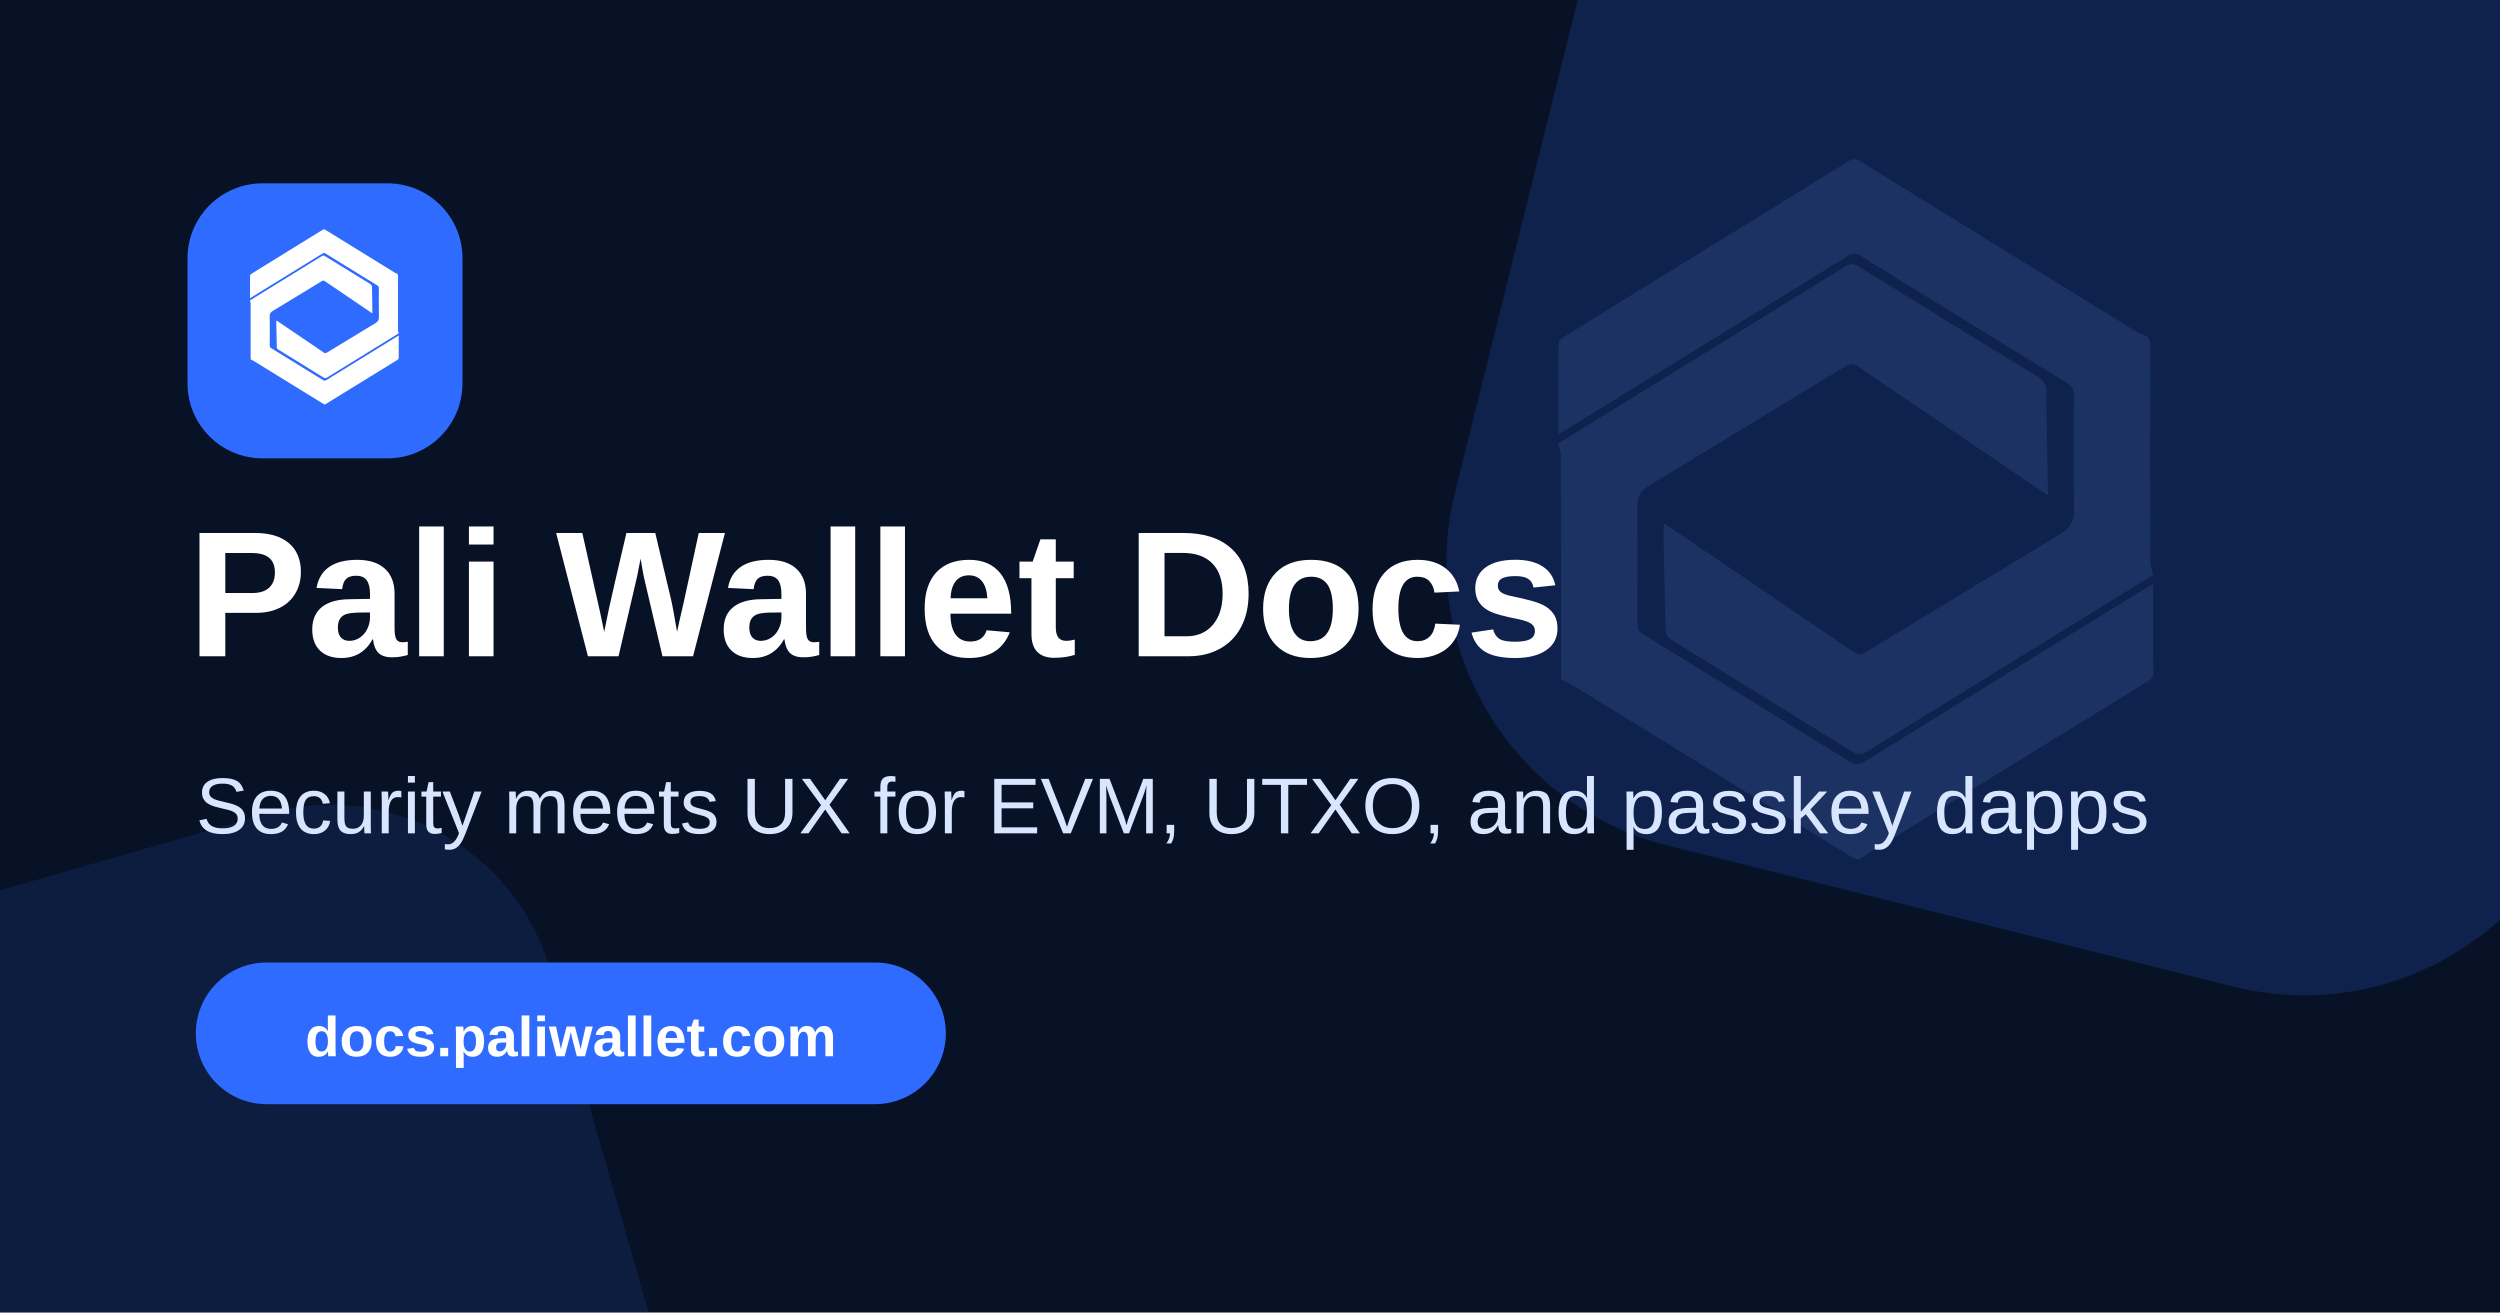
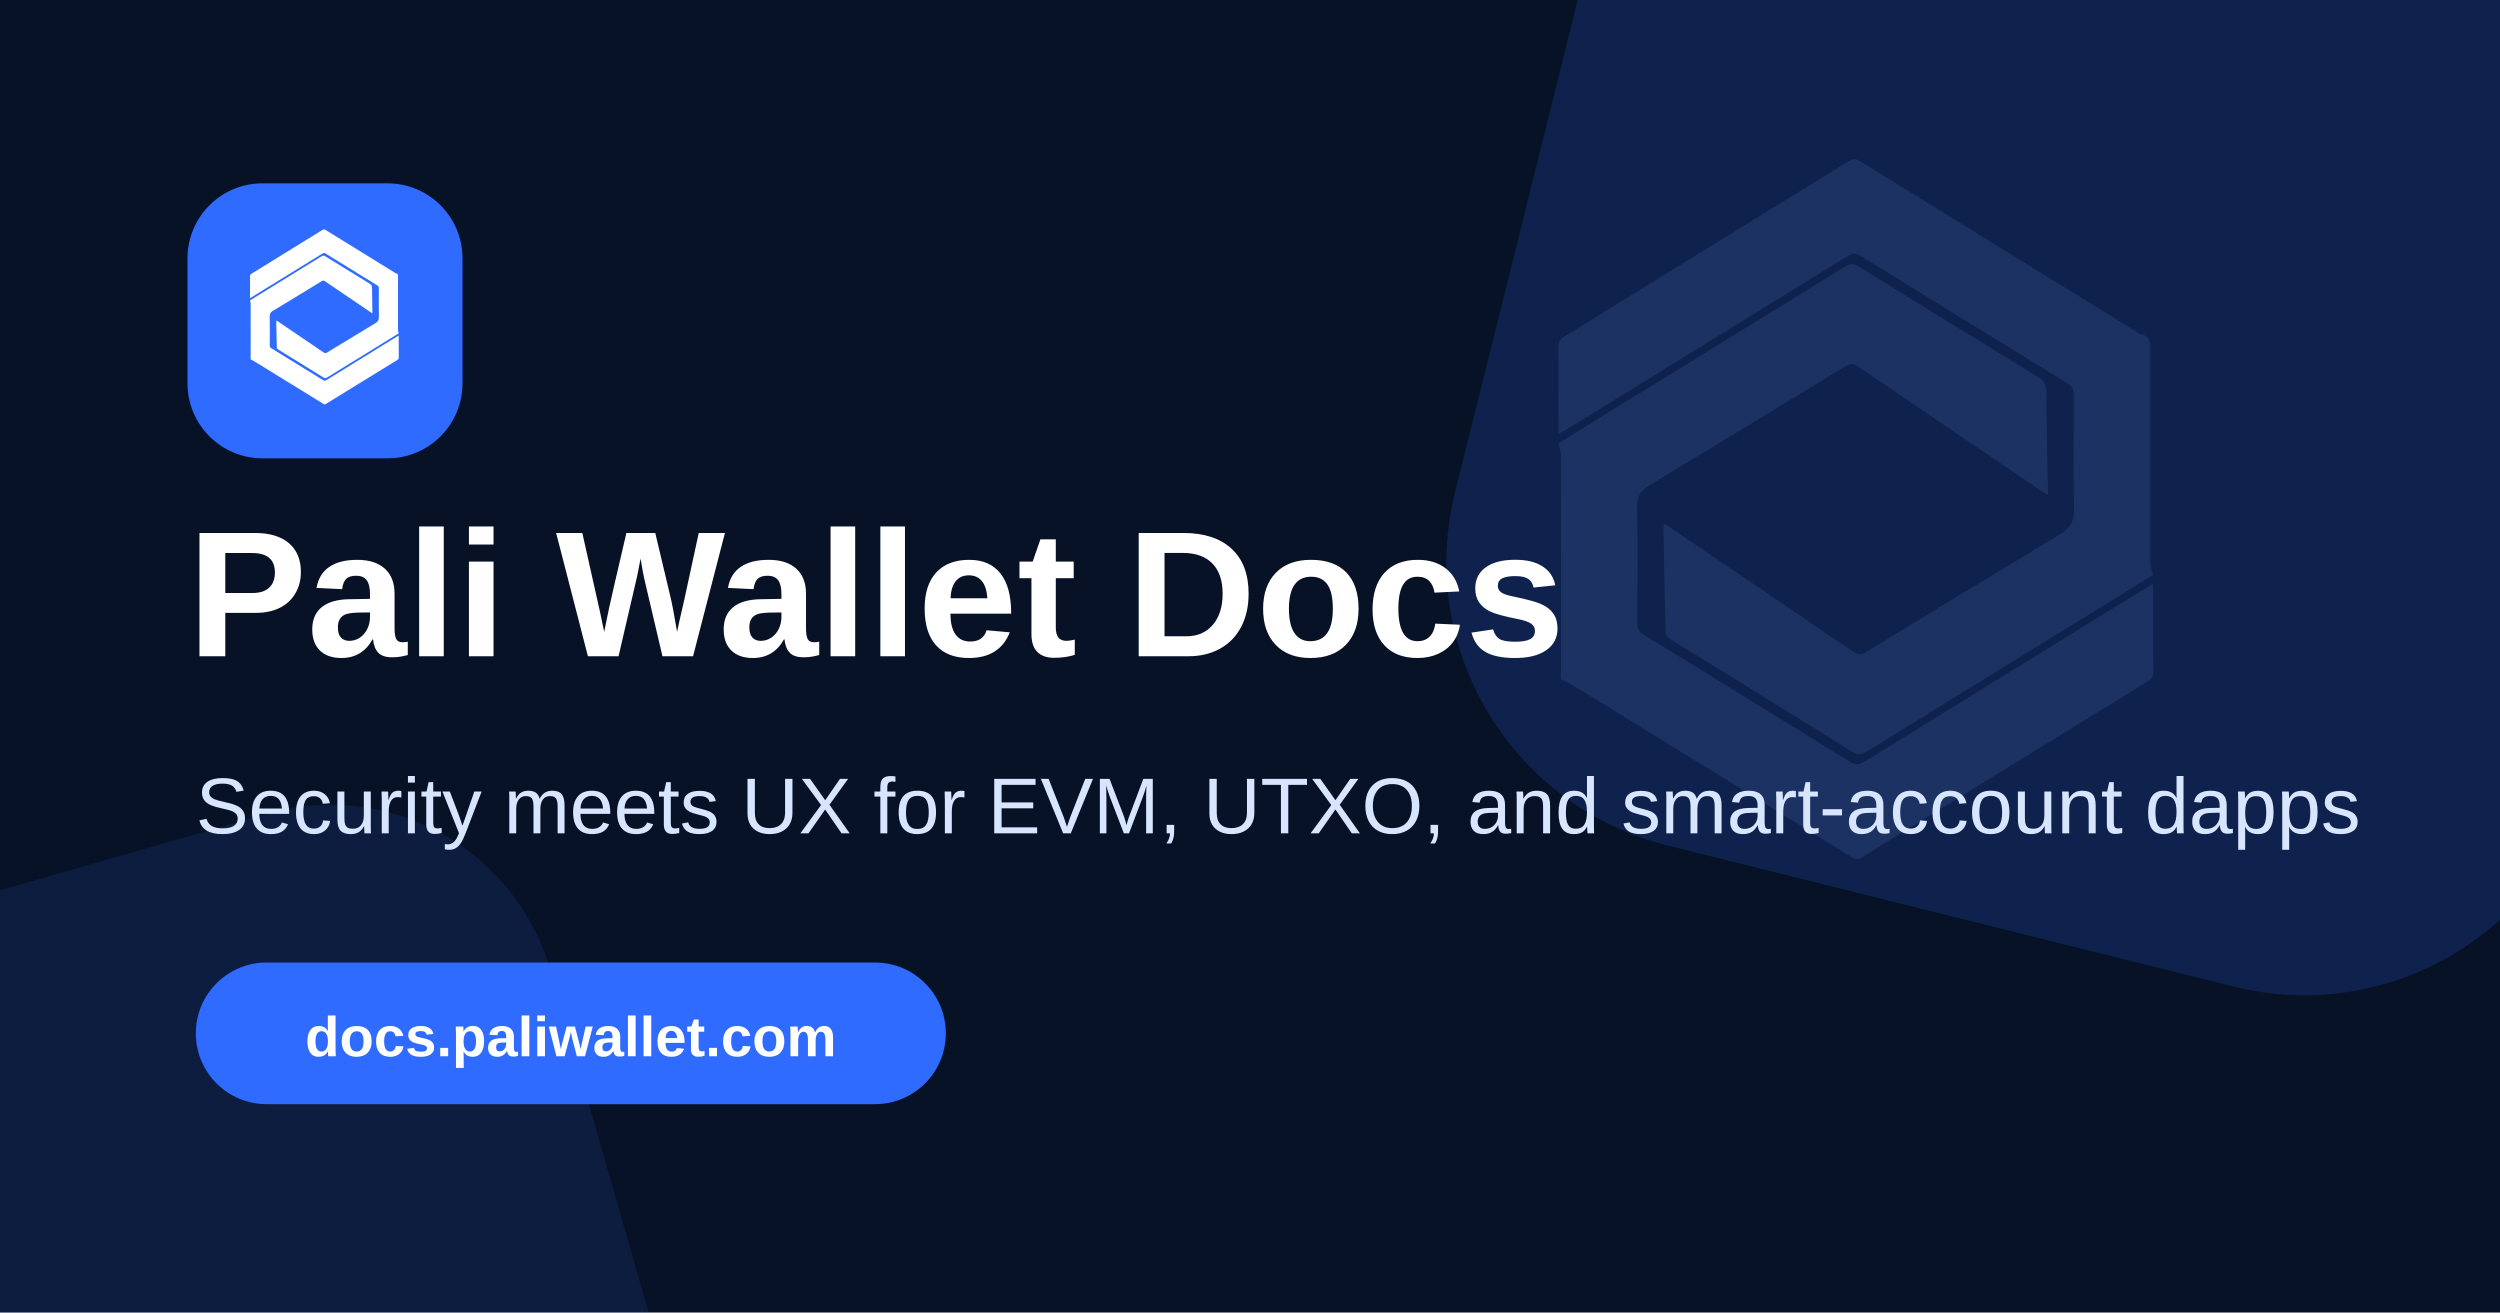
<svg xmlns="http://www.w3.org/2000/svg" viewBox="0 0 1200 630">
  <rect width="1200" height="630" fill="#071226" />
  <rect x="724" y="-112" width="560" height="560" rx="140" fill="#2F6BFF" opacity=".18" transform="rotate(14 1004 168)" />
  <rect x="-120" y="410" width="420" height="420" rx="110" fill="#2F6BFF" opacity=".12" transform="rotate(-16 90 620)" />
  <g transform="translate(748 68) scale(16.8)" fill="#7EA6FF" opacity=".12">
    <path d="M0.076 15.357C0.076 15.286 0.076 15.205 0.076 15.124C0.076 13.065 0.077 11.005 0.073 8.946C0.073 8.851 0.031 8.756 0 8.621C0.254 8.464 0.55 8.278 0.848 8.095C3.296 6.587 5.745 5.081 8.19 3.568C8.34 3.475 8.441 3.478 8.592 3.572C10.289 4.626 11.989 5.674 13.695 6.714C13.878 6.825 13.945 6.941 13.945 7.157C13.948 8.061 13.971 8.966 13.987 9.871C13.988 9.936 13.987 10.001 13.987 10.096C13.902 10.043 13.841 10.008 13.783 9.968C12.039 8.786 10.295 7.605 8.553 6.418C8.432 6.335 8.347 6.33 8.22 6.407C6.344 7.552 4.466 8.69 2.587 9.83C2.37 9.962 2.249 10.124 2.253 10.413C2.27 11.527 2.263 12.641 2.257 13.755C2.256 13.906 2.293 13.996 2.428 14.079C4.399 15.287 6.368 16.5 8.332 17.719C8.492 17.819 8.6 17.805 8.752 17.711C11.429 16.055 14.108 14.405 16.787 12.754C16.847 12.717 16.91 12.686 16.997 12.639C16.997 13.063 16.997 13.46 16.997 13.855C16.997 14.288 16.993 14.72 17 15.152C17.002 15.274 16.966 15.344 16.861 15.409C14.434 16.899 12.009 18.393 9.584 19.887C9.279 20.075 8.971 20.259 8.67 20.454C8.572 20.517 8.5 20.514 8.402 20.454C5.775 18.832 3.147 17.214 0.519 15.597C0.384 15.514 0.241 15.447 0.075 15.358L0.076 15.357Z" />
    <path d="M0.001 8.357C0.001 7.467 -0.003 6.616 0.007 5.765C0.008 5.702 0.089 5.62 0.152 5.581C1.523 4.73 2.897 3.883 4.271 3.037C5.611 2.211 6.952 1.388 8.29 0.557C8.414 0.48 8.5 0.482 8.625 0.559C11.267 2.194 13.913 3.823 16.559 5.454C16.587 5.471 16.614 5.498 16.644 5.503C16.929 5.549 16.916 5.755 16.916 5.98C16.91 8 16.911 10.021 16.916 12.041C16.916 12.141 16.965 12.241 17 12.376C16.697 12.563 16.348 12.779 15.999 12.994C13.602 14.472 11.203 15.947 8.809 17.429C8.652 17.526 8.546 17.523 8.389 17.425C6.664 16.351 4.932 15.289 3.206 14.218C3.14 14.177 3.067 14.083 3.065 14.012C3.037 13.033 3.021 12.053 3.003 11.073C3.002 11.03 3.013 10.985 3.022 10.915C3.1 10.964 3.161 10.999 3.219 11.039C4.958 12.218 6.698 13.395 8.434 14.579C8.565 14.668 8.653 14.667 8.786 14.585C10.633 13.457 12.483 12.333 14.336 11.215C14.61 11.05 14.742 10.858 14.734 10.506C14.708 9.419 14.722 8.331 14.727 7.243C14.728 7.086 14.69 6.991 14.55 6.905C12.574 5.695 10.601 4.48 8.631 3.26C8.497 3.177 8.406 3.182 8.276 3.263C5.593 4.921 2.907 6.575 0.221 8.23C0.16 8.267 0.098 8.301 0.001 8.357Z" />
  </g>
  <rect x="90" y="88" width="132" height="132" rx="36" fill="#2F6BFF" />
  <g transform="translate(120 108) scale(4.2)" fill="#fff">
    <path d="M0.076 15.357C0.076 15.286 0.076 15.205 0.076 15.124C0.076 13.065 0.077 11.005 0.073 8.946C0.073 8.851 0.031 8.756 0 8.621C0.254 8.464 0.55 8.278 0.848 8.095C3.296 6.587 5.745 5.081 8.19 3.568C8.34 3.475 8.441 3.478 8.592 3.572C10.289 4.626 11.989 5.674 13.695 6.714C13.878 6.825 13.945 6.941 13.945 7.157C13.948 8.061 13.971 8.966 13.987 9.871C13.988 9.936 13.987 10.001 13.987 10.096C13.902 10.043 13.841 10.008 13.783 9.968C12.039 8.786 10.295 7.605 8.553 6.418C8.432 6.335 8.347 6.33 8.22 6.407C6.344 7.552 4.466 8.69 2.587 9.83C2.37 9.962 2.249 10.124 2.253 10.413C2.27 11.527 2.263 12.641 2.257 13.755C2.256 13.906 2.293 13.996 2.428 14.079C4.399 15.287 6.368 16.5 8.332 17.719C8.492 17.819 8.6 17.805 8.752 17.711C11.429 16.055 14.108 14.405 16.787 12.754C16.847 12.717 16.91 12.686 16.997 12.639C16.997 13.063 16.997 13.46 16.997 13.855C16.997 14.288 16.993 14.72 17 15.152C17.002 15.274 16.966 15.344 16.861 15.409C14.434 16.899 12.009 18.393 9.584 19.887C9.279 20.075 8.971 20.259 8.67 20.454C8.572 20.517 8.5 20.514 8.402 20.454C5.775 18.832 3.147 17.214 0.519 15.597C0.384 15.514 0.241 15.447 0.075 15.358L0.076 15.357Z" />
    <path d="M0.001 8.357C0.001 7.467 -0.003 6.616 0.007 5.765C0.008 5.702 0.089 5.62 0.152 5.581C1.523 4.73 2.897 3.883 4.271 3.037C5.611 2.211 6.952 1.388 8.29 0.557C8.414 0.48 8.5 0.482 8.625 0.559C11.267 2.194 13.913 3.823 16.559 5.454C16.587 5.471 16.614 5.498 16.644 5.503C16.929 5.549 16.916 5.755 16.916 5.98C16.91 8 16.911 10.021 16.916 12.041C16.916 12.141 16.965 12.241 17 12.376C16.697 12.563 16.348 12.779 15.999 12.994C13.602 14.472 11.203 15.947 8.809 17.429C8.652 17.526 8.546 17.523 8.389 17.425C6.664 16.351 4.932 15.289 3.206 14.218C3.14 14.177 3.067 14.083 3.065 14.012C3.037 13.033 3.021 12.053 3.003 11.073C3.002 11.03 3.013 10.985 3.022 10.915C3.1 10.964 3.161 10.999 3.219 11.039C4.958 12.218 6.698 13.395 8.434 14.579C8.565 14.668 8.653 14.667 8.786 14.585C10.633 13.457 12.483 12.333 14.336 11.215C14.61 11.05 14.742 10.858 14.734 10.506C14.708 9.419 14.722 8.331 14.727 7.243C14.728 7.086 14.69 6.991 14.55 6.905C12.574 5.695 10.601 4.48 8.631 3.26C8.497 3.177 8.406 3.182 8.276 3.263C5.593 4.921 2.907 6.575 0.221 8.23C0.16 8.267 0.098 8.301 0.001 8.357Z" />
  </g>
  <text x="90" y="315" fill="#FFFFFF" font-family="Arial, sans-serif" font-size="86" font-weight="800">Pali Wallet Docs</text>
-   <text x="94" y="400" fill="#D8E5FF" font-family="Arial, sans-serif" font-size="38">Security meets UX for EVM, UTXO, and passkey dapps</text>
+   <text x="94" y="400" fill="#D8E5FF" font-family="Arial, sans-serif" font-size="38">Security meets UX for EVM, UTXO, and smart-account dapps</text>
  <rect x="94" y="462" width="360" height="68" rx="34" fill="#2F6BFF" />
  <text x="274" y="507" text-anchor="middle" fill="#FFFFFF" font-family="Arial, sans-serif" font-size="27" font-weight="700">docs.paliwallet.com</text>
</svg>
